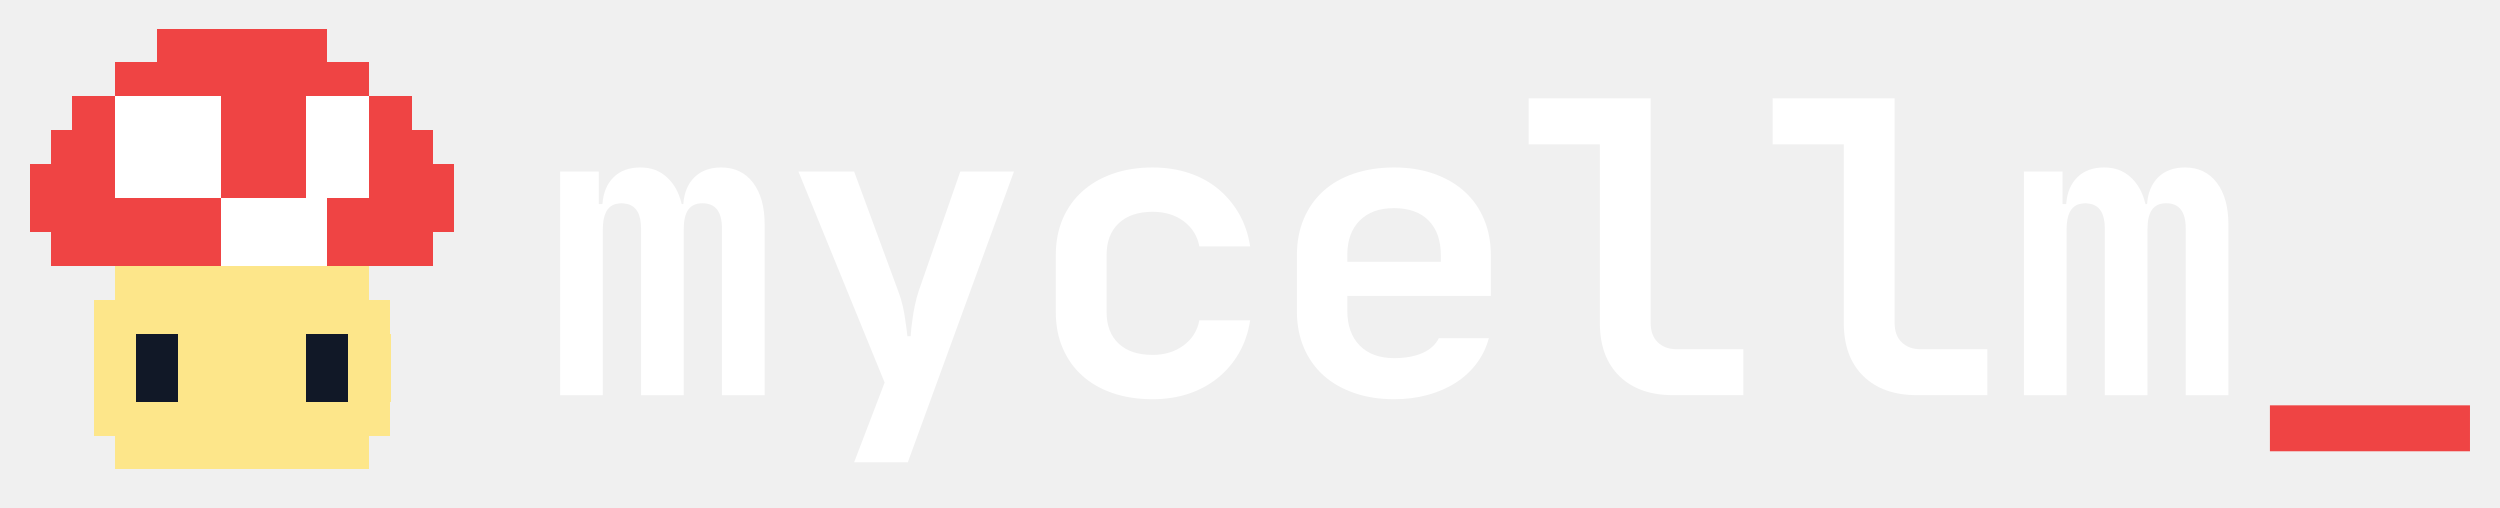
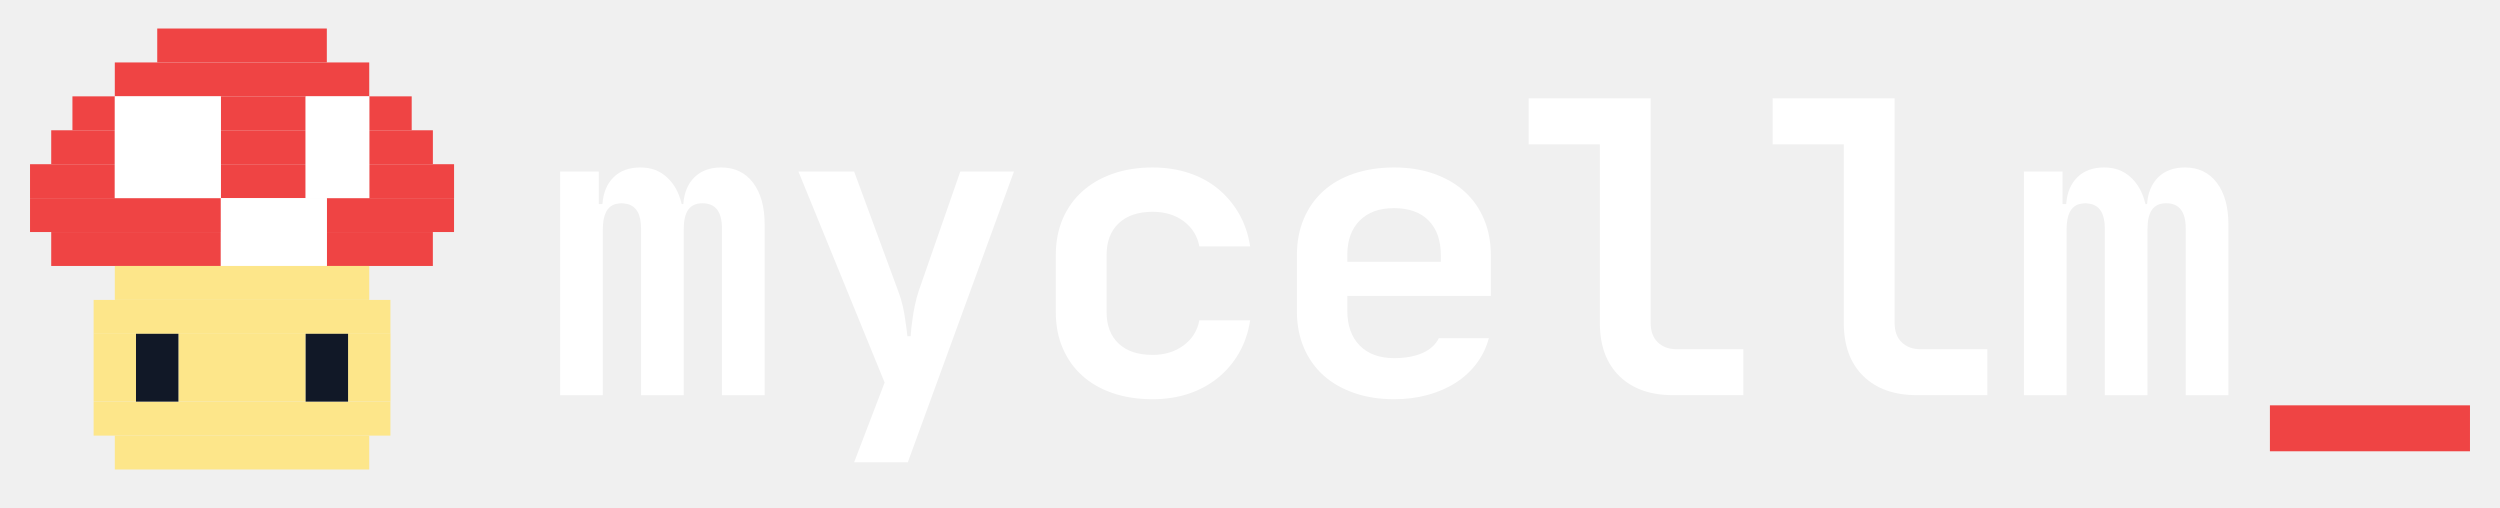
<svg xmlns="http://www.w3.org/2000/svg" id="Layer_1" viewBox="0 0 896.73 182.05">
  <defs>
    <style>.cls-1{fill:#ef4444;}.cls-2{fill:#fff;}.cls-3{fill:#fde68a;}.cls-4{fill:#111827;}.cls-5{fill:#ef4444;}</style>
  </defs>
  <path class="cls-2" d="M200.92,61.53h13.86v11.67h1.31c.29-4.08,1.63-7.29,4.01-9.63,2.38-2.33,5.56-3.5,9.55-3.5s6.98,1.17,9.55,3.5c2.58,2.33,4.35,5.54,5.32,9.63h.58c.29-4.08,1.63-7.29,4.01-9.63,2.38-2.33,5.56-3.5,9.55-3.5,4.86,0,8.68,1.82,11.45,5.47,2.77,3.65,4.16,8.63,4.16,14.95v61.26h-15.31v-59.8c0-6.03-2.33-9.04-7-9.04s-6.71,3.11-6.71,9.33v59.51h-15.31v-59.8c0-4.96-1.6-7.88-4.81-8.75-.97-.19-1.7-.29-2.19-.29s-1.22.1-2.19.29c-3.02.88-4.52,3.89-4.52,9.04v59.51h-15.31V61.53Z" />
  <path class="cls-2" d="M325.62,165.81h-19.25l10.94-28.59-30.92-75.69h19.98l15.75,42.73c.68,1.75,1.24,3.57,1.68,5.47s.75,3.67.95,5.32c.29,1.85.53,3.7.73,5.54h1.17c.1-1.75.29-3.6.58-5.54.19-1.65.49-3.43.88-5.32.39-1.9.88-3.72,1.46-5.47l14.88-42.73h19.25l-38.07,104.28Z" />
  <path class="cls-2" d="M413.42,143.2c-5.25,0-10.02-.73-14.29-2.19-4.28-1.46-7.93-3.55-10.94-6.27-3.02-2.72-5.35-6-7-9.85-1.65-3.84-2.48-8.14-2.48-12.91v-20.56c0-4.76.83-9.06,2.48-12.91,1.65-3.84,3.99-7.12,7-9.84,3.01-2.72,6.66-4.84,10.94-6.34,4.28-1.51,9.04-2.26,14.29-2.26,4.67,0,8.99.66,12.98,1.97,3.98,1.31,7.48,3.21,10.5,5.69,3.01,2.48,5.52,5.45,7.51,8.9,1.99,3.45,3.33,7.37,4.01,11.74h-18.23c-.68-3.69-2.53-6.68-5.54-8.97-3.02-2.28-6.76-3.43-11.23-3.43-5.16,0-9.19,1.36-12.11,4.08-2.92,2.72-4.38,6.52-4.38,11.38v20.56c0,4.77,1.43,8.51,4.3,11.23,2.87,2.72,6.93,4.08,12.18,4.08,4.38,0,8.09-1.14,11.16-3.43,3.06-2.28,4.93-5.27,5.62-8.97h18.23c-.68,4.38-2.02,8.29-4.01,11.74-1.99,3.45-4.52,6.42-7.58,8.9-3.06,2.48-6.56,4.38-10.5,5.69-3.94,1.31-8.24,1.97-12.91,1.97Z" />
  <path class="cls-2" d="M500.05,143.2c-5.25,0-10.04-.75-14.37-2.26-4.33-1.51-8-3.62-11.01-6.34-3.01-2.72-5.35-6.03-7-9.92-1.65-3.89-2.48-8.22-2.48-12.98v-20.27c0-4.76.83-9.09,2.48-12.98,1.65-3.89,3.99-7.19,7-9.92,3.01-2.72,6.68-4.81,11.01-6.27,4.33-1.46,9.12-2.19,14.37-2.19s10.01.75,14.29,2.26c4.28,1.51,7.92,3.62,10.94,6.34,3.01,2.72,5.35,6.03,7,9.92,1.65,3.89,2.48,8.22,2.48,12.98v14.58h-51.49v5.25c0,5.35,1.48,9.53,4.45,12.54,2.96,3.02,7.07,4.52,12.32,4.52,3.99,0,7.37-.61,10.14-1.82,2.77-1.21,4.74-2.99,5.91-5.32h17.94c-.88,3.31-2.33,6.32-4.38,9.04-2.04,2.72-4.55,5.03-7.51,6.93-2.97,1.9-6.32,3.35-10.06,4.38-3.74,1.02-7.75,1.53-12.03,1.53ZM516.82,93.91v-2.33c0-5.35-1.46-9.5-4.38-12.47-2.92-2.96-7.05-4.45-12.4-4.45s-9.36,1.48-12.32,4.45c-2.97,2.97-4.45,7.07-4.45,12.32v2.48h33.55Z" />
  <path class="cls-2" d="M592.08,35.27v80.51c0,3.02.85,5.35,2.55,7,1.7,1.65,3.96,2.48,6.78,2.48h23.92v16.48h-25.23c-8.17,0-14.58-2.28-19.25-6.85-4.67-4.57-7-10.94-7-19.11V51.76h-25.52v-16.48h43.75Z" />
  <path class="cls-2" d="M679.58,35.27v80.51c0,3.02.85,5.35,2.55,7,1.7,1.65,3.96,2.48,6.78,2.48h23.92v16.48h-25.23c-8.17,0-14.58-2.28-19.25-6.85-4.67-4.57-7-10.94-7-19.11V51.76h-25.52v-16.48h43.75Z" />
  <path class="cls-2" d="M725.96,61.53h13.86v11.67h1.31c.29-4.08,1.63-7.29,4.01-9.63,2.38-2.33,5.57-3.5,9.55-3.5s6.98,1.17,9.55,3.5c2.58,2.33,4.35,5.54,5.32,9.63h.58c.29-4.08,1.63-7.29,4.01-9.63,2.38-2.33,5.56-3.5,9.55-3.5,4.86,0,8.68,1.82,11.45,5.47,2.77,3.65,4.16,8.63,4.16,14.95v61.26h-15.31v-59.8c0-6.03-2.33-9.04-7-9.04s-6.71,3.11-6.71,9.33v59.51h-15.31v-59.8c0-4.96-1.6-7.88-4.81-8.75-.97-.19-1.7-.29-2.19-.29s-1.22.1-2.19.29c-3.01.88-4.52,3.89-4.52,9.04v59.51h-15.31V61.53Z" />
  <path class="cls-1" d="M814.2,145.39h71.76v16.48h-71.76v-16.48Z" />
-   <g id="Layer_1-2" shape-rendering="crispEdges">
+   <g id="Layer_1-2">
    <rect class="cls-5" x="56.4" y="10.23" width="60.83" height="12.17" />
    <rect class="cls-5" x="41.18" y="22.4" width="91.26" height="12.17" />
    <rect class="cls-5" x="25.98" y="34.56" width="15.22" height="12.17" />
    <rect class="cls-5" x="79.22" y="34.56" width="30.42" height="12.17" />
    <rect class="cls-5" x="132.45" y="34.56" width="15.22" height="12.17" />
    <rect class="cls-5" x="18.37" y="46.73" width="22.82" height="12.17" />
    <rect class="cls-5" x="79.22" y="46.73" width="30.42" height="12.17" />
    <rect class="cls-5" x="132.45" y="46.73" width="22.82" height="12.17" />
    <rect class="cls-5" x="10.77" y="58.9" width="30.42" height="12.17" />
    <rect class="cls-5" x="79.22" y="58.9" width="30.42" height="12.17" />
    <rect class="cls-5" x="132.45" y="58.9" width="30.42" height="12.17" />
    <rect class="cls-5" x="10.77" y="71.06" width="68.45" height="12.17" />
    <rect class="cls-5" x="117.23" y="71.06" width="45.63" height="12.17" />
    <rect class="cls-5" x="18.37" y="83.23" width="60.83" height="12.17" />
    <rect class="cls-1" x="117.23" y="83.23" width="38.03" height="12.17" />
    <rect class="cls-2" x="41.18" y="34.56" width="38.03" height="36.5" />
    <rect class="cls-2" x="109.63" y="34.56" width="22.82" height="36.5" />
    <rect class="cls-2" x="79.22" y="71.06" width="38.03" height="24.33" />
    <rect class="cls-3" x="41.18" y="95.4" width="91.26" height="12.17" />
    <rect class="cls-3" x="33.58" y="107.58" width="106.46" height="12.17" />
    <rect class="cls-3" x="33.58" y="119.73" width="15.22" height="24.33" />
    <rect class="cls-3" x="64" y="119.73" width="45.63" height="24.33" />
    <rect class="cls-3" x="124.85" y="119.73" width="15.22" height="24.33" />
    <rect class="cls-3" x="33.58" y="144.08" width="106.46" height="12.17" />
    <rect class="cls-3" x="41.18" y="156.23" width="91.26" height="12.17" />
    <rect class="cls-4" x="48.78" y="119.73" width="15.22" height="24.33" />
    <rect class="cls-4" x="109.63" y="119.73" width="15.22" height="24.33" />
  </g>
</svg>
